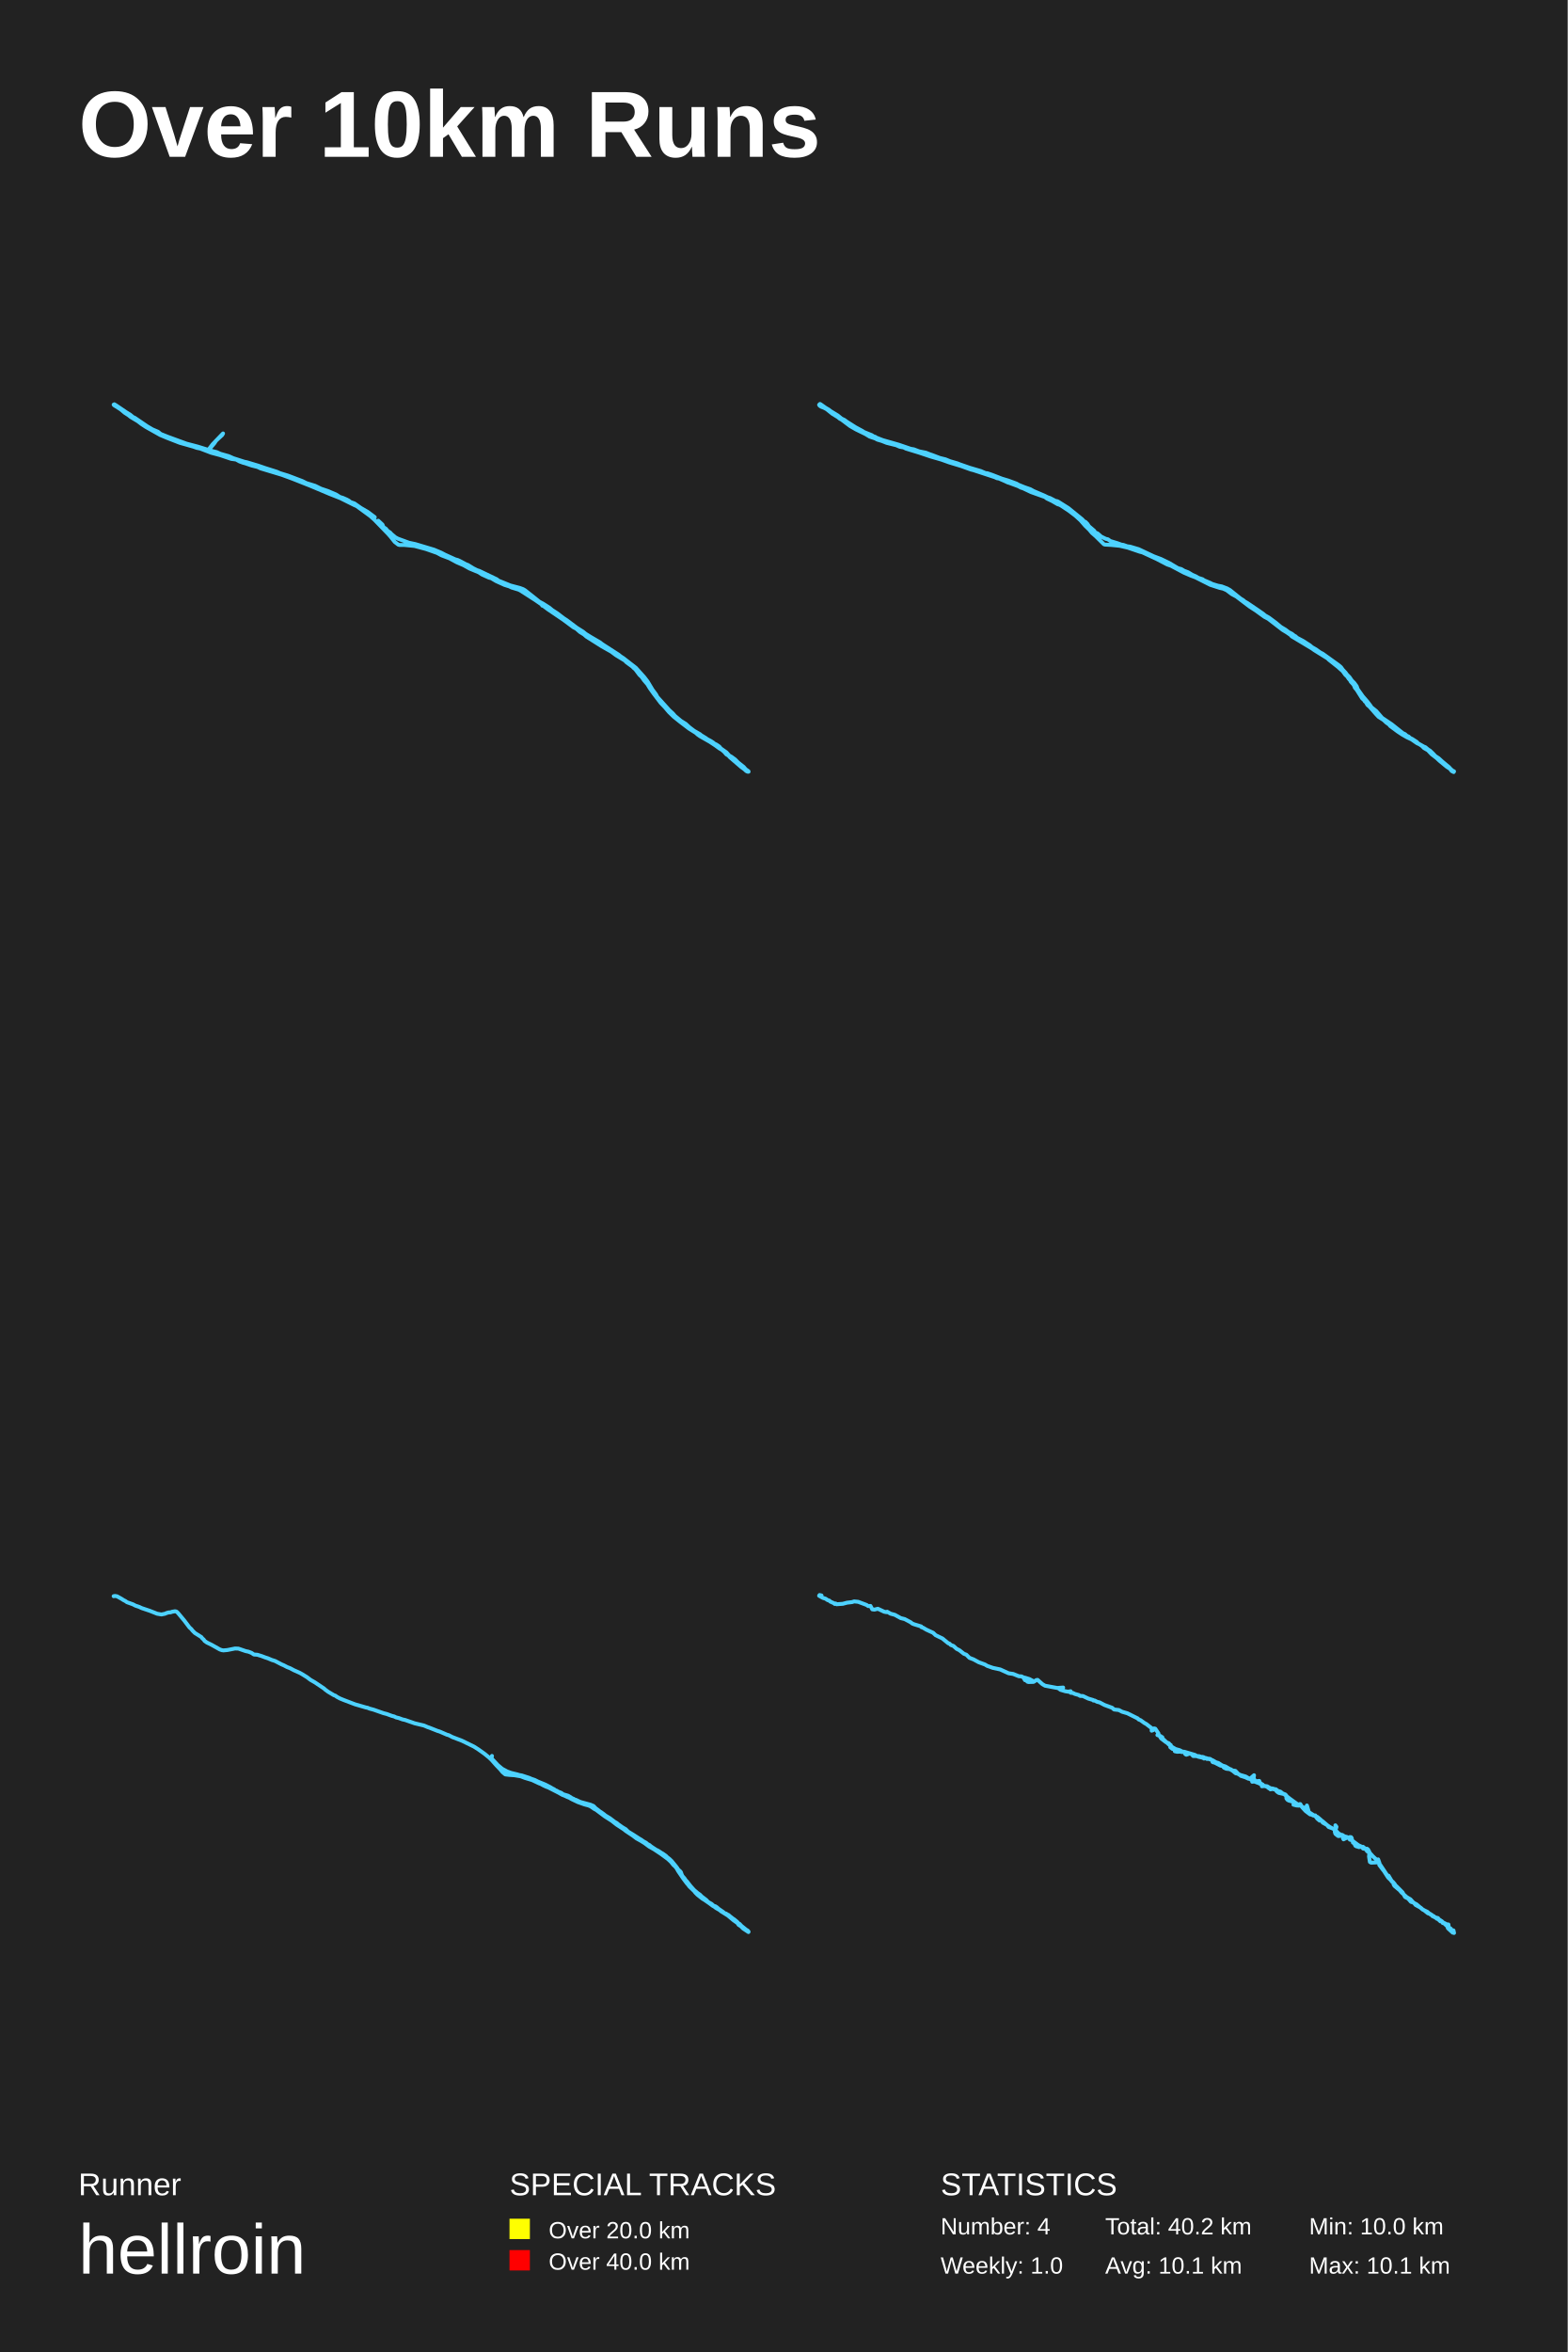
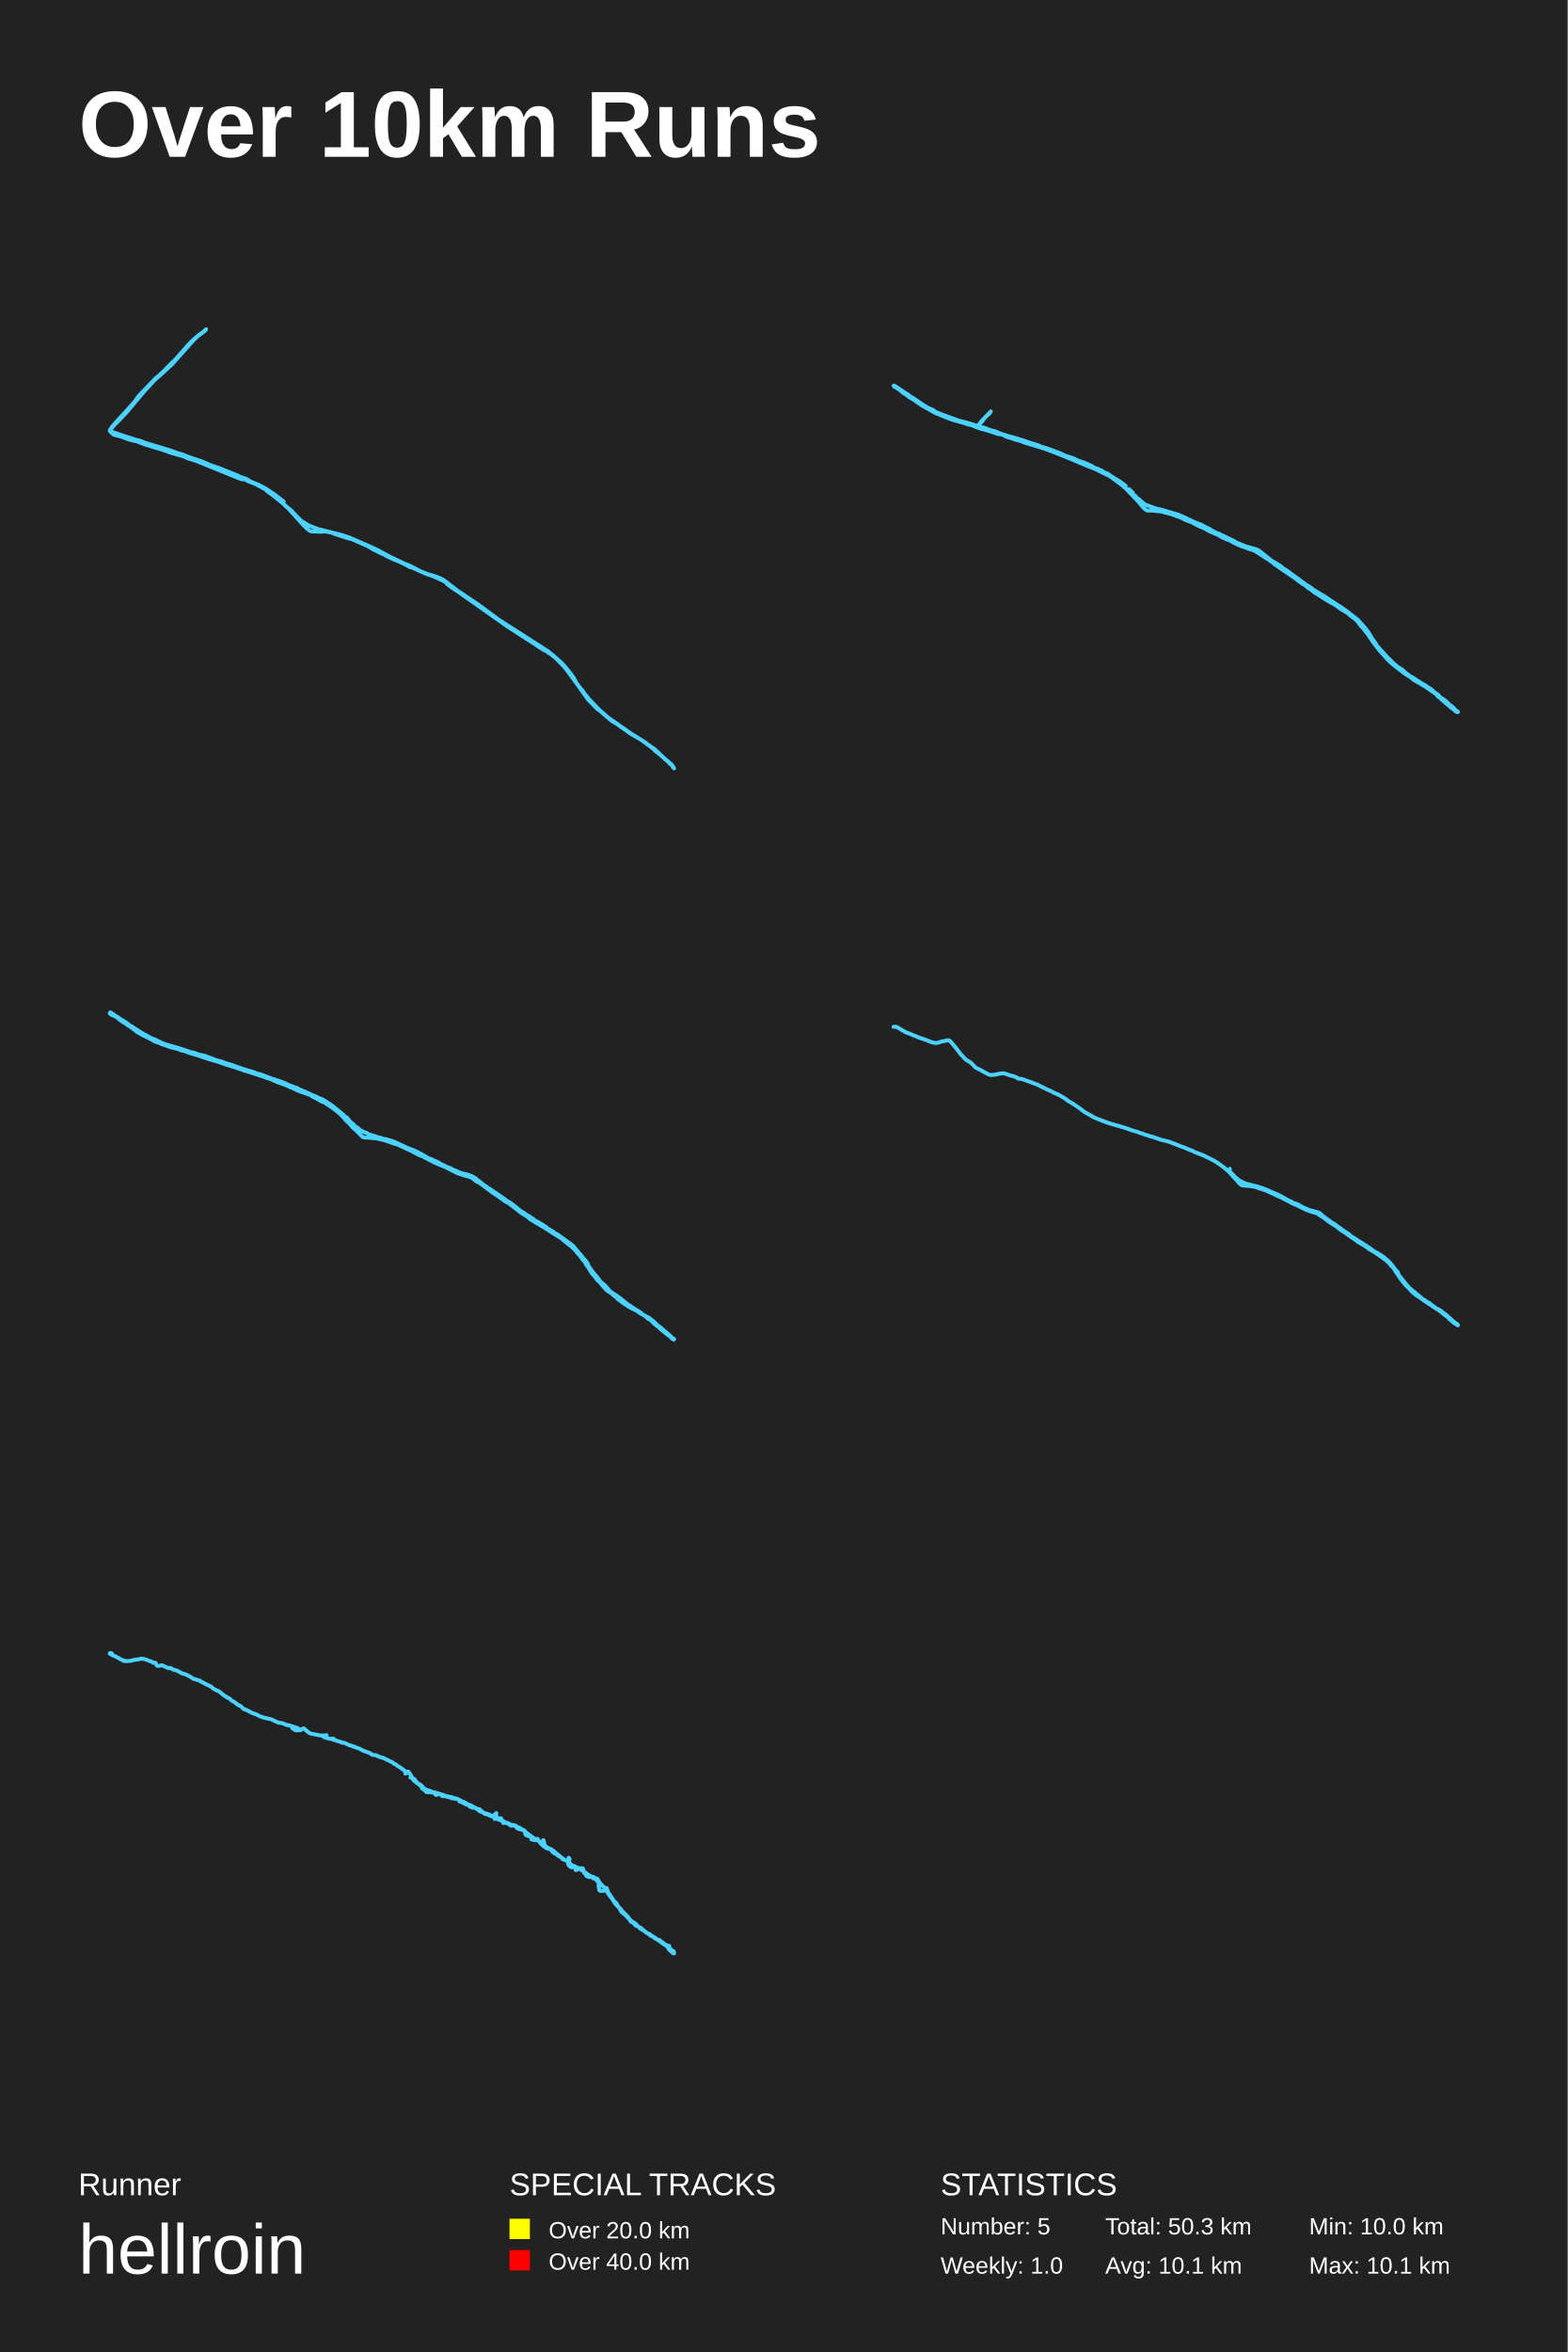
<svg xmlns="http://www.w3.org/2000/svg" baseProfile="full" height="300mm" version="1.1" viewBox="0,0,200,300" width="200mm">
  <defs />
  <rect fill="#222222" height="300" width="200" x="0" y="0" />
  <text fill="#FFFFFF" style="font-size:12px; font-family:Arial; font-weight:bold;" x="10" y="20">Over 10km Runs</text>
  <text fill="#FFFFFF" style="font-size:4px; font-family:Arial" x="10" y="280">Runner</text>
  <text fill="#FFFFFF" style="font-size:9px; font-family:Arial" x="10" y="290">hellroin</text>
  <text fill="#FFFFFF" style="font-size:4px; font-family:Arial" x="65" y="280">SPECIAL TRACKS</text>
  <rect fill="yellow" height="2.6" width="2.6" x="65" y="283" />
  <text fill="#FFFFFF" style="font-size:3px; font-family:Arial" x="70" y="285.5">Over 20.0 km</text>
  <rect fill="red" height="2.6" width="2.6" x="65" y="287" />
  <text fill="#FFFFFF" style="font-size:3px; font-family:Arial" x="70" y="289.5">Over 40.0 km</text>
  <text fill="#FFFFFF" style="font-size:4px; font-family:Arial" x="120" y="280">STATISTICS</text>
-   <text fill="#FFFFFF" style="font-size:3px; font-family:Arial" x="120" y="285">Number: 4</text>
+   <text fill="#FFFFFF" style="font-size:3px; font-family:Arial" x="120" y="285">Number: 5</text>
  <text fill="#FFFFFF" style="font-size:3px; font-family:Arial" x="120" y="290">Weekly: 1.0</text>
-   <text fill="#FFFFFF" style="font-size:3px; font-family:Arial" x="141" y="285">Total: 40.2 km</text>
+   <text fill="#FFFFFF" style="font-size:3px; font-family:Arial" x="141" y="285">Total: 50.3 km</text>
  <text fill="#FFFFFF" style="font-size:3px; font-family:Arial" x="141" y="290">Avg: 10.1 km</text>
  <text fill="#FFFFFF" style="font-size:3px; font-family:Arial" x="167" y="285">Min: 10.0 km</text>
  <text fill="#FFFFFF" style="font-size:3px; font-family:Arial" x="167" y="290">Max: 10.1 km</text>
-   <polyline fill="none" points="48.259,66.463 48.259,66.419 48.795,66.916 48.923,67.241 49.223,67.435 49.459,67.716 49.781,67.932 49.931,68.105 50.445,68.537 50.767,68.71 52.181,69.229 52.996,69.402 55.375,70.115 56.297,70.504 56.747,70.742 58.076,71.347 58.397,71.434 58.676,71.563 59.448,71.974 59.683,72.06 60.391,72.493 60.862,72.73 61.141,72.817 63.392,73.897 63.563,74.049 65.106,74.676 66.328,75 66.735,75.151 66.992,75.302 68.814,76.75 69.264,76.988 70.079,77.507 70.443,77.809 71.108,78.242 71.901,78.847 72.33,79.128 73.594,80.079 74.387,80.576 74.73,80.857 75.395,81.268 76.509,81.916 76.852,82.175 78.931,83.515 79.167,83.71 79.531,83.948 81.118,85.18 82.189,86.368 82.618,86.93 83.24,87.968 83.69,88.573 83.861,88.897 85.383,90.583 85.833,90.994 86.112,91.318 86.862,91.945 87.484,92.334 87.955,92.766 88.555,93.22 89.306,93.652 89.456,93.782 90.056,94.149 90.227,94.279 90.677,94.517 90.977,94.711 91.127,94.841 91.427,94.992 91.77,95.23 91.963,95.468 92.671,95.965 93.035,96.375 93.314,96.527 93.785,96.873 94.171,97.262 94.878,97.824 95.136,98.126 95.479,98.364 95.5,98.429 95.371,98.429 95.2,98.342 94.943,98.105 94.578,97.845 93.121,96.592 92.928,96.375 92.671,96.224 92.392,95.9 92.092,95.641 91.792,95.468 91.256,95.079 90.57,94.625 89.284,93.89 88.984,93.674 88.77,93.479 87.912,92.939 86.776,92.074 85.94,91.404 85.34,90.821 84.847,90.237 84.29,89.654 83.39,88.465 82.897,87.773 82.597,87.276 82.168,86.779 81.846,86.325 81.589,86.087 81.053,85.374 80.796,85.158 80.71,85.05 79.939,84.488 79.703,84.25 78.567,83.559 77.988,83.126 76.766,82.435 74.816,81.203 74.494,80.922 74.001,80.619 73.508,80.187 73.166,80.014 71.858,79.041 69.908,77.723 69.329,77.291 69.179,77.247 69.093,77.096 68.279,76.534 66.392,75.324 66.178,75.216 65.256,74.935 64.999,74.805 64.377,74.611 63.284,74.114 62.663,73.746 62.384,73.681 61.484,73.271 61.098,73.011 59.898,72.514 59.169,72.104 58.269,71.715 57.347,71.217 56.318,70.828 55.761,70.526 54.346,70.029 52.889,69.64 51.581,69.51 50.96,69.51 50.81,69.467 50.359,69.121 49.845,68.473 49.524,68.105 47.766,66.29 47.23,65.814 45.515,64.561 45.172,64.409 43.436,63.545 42.064,63.004 39.599,61.967 37.306,61.059 35.956,60.562 33.234,59.741 32.869,59.568 32.098,59.373 31.283,59.093 31.026,59.028 30.554,58.855 30.126,58.617 29.504,58.531 28.089,58.055 26.953,57.753 25.539,57.212 25.11,57.126 24.681,56.974 22.924,56.477 21.316,55.851 20.437,55.483 18.594,54.446 18.037,54.078 17.587,53.733 16.686,53.192 16.386,52.955 15.915,52.652 15.4,52.22 14.543,51.679 14.5,51.615 14.586,51.571 14.8,51.701 16.108,52.587 16.601,52.89 16.965,53.192 17.201,53.3 18.787,54.381 19.451,54.77 20.159,55.073 20.502,55.354 21.423,55.721 23.781,56.585 25.26,56.974 26.439,57.342 26.546,57.342 26.696,57.234 27.125,56.672 28.454,55.289 28.347,55.483 27.553,56.218 27.361,56.521 26.76,57.234 26.718,57.342 26.739,57.385 27.082,57.536 27.639,57.666 28.111,57.882 29.182,58.185 29.761,58.444 31.176,58.898 31.497,58.963 32.933,59.395 33.812,59.698 35.313,60.173 35.698,60.346 36.749,60.67 38.571,61.362 39.085,61.621 40.2,61.967 40.95,62.334 41.786,62.615 42.858,63.069 43.372,63.393 43.736,63.502 44.229,63.718 44.508,63.869 44.722,64.042 45.215,64.215 46.051,64.798 46.909,65.295 47.809,65.965 47.766,65.987" stroke="#4DD2FF" stroke-linecap="round" stroke-linejoin="round" stroke-width="0.5" />
-   <polyline fill="none" points="138.468,66.561 138.726,66.821 138.92,67.125 139.607,67.71 139.693,67.905 140.015,68.035 140.488,68.446 141.068,68.728 141.347,68.793 141.648,69.009 142.572,69.291 143.045,69.464 143.324,69.508 143.818,69.681 144.162,69.724 145.258,70.049 147.192,70.959 148.115,71.306 149.147,71.804 150.285,72.476 150.694,72.584 151.059,72.801 151.575,72.996 152.112,73.321 152.563,73.516 152.885,73.711 153.422,73.884 153.594,74.014 154.368,74.339 154.668,74.491 155.377,74.707 155.85,74.794 156.538,75.054 156.924,75.271 157.784,75.964 158.278,76.354 158.6,76.549 158.794,76.722 159.137,76.917 160.448,77.805 161.136,78.282 161.393,78.499 161.888,78.78 162.79,79.452 163.413,79.972 163.993,80.318 164.423,80.643 164.81,80.838 165.11,81.077 165.282,81.163 165.454,81.337 166.228,81.748 167.108,82.312 167.388,82.55 167.882,82.832 168.398,83.2 168.763,83.395 170.782,84.846 171.083,85.106 171.298,85.41 171.663,85.8 171.835,86.038 172.158,86.363 172.458,86.796 172.781,87.121 173.081,87.533 173.21,87.901 173.855,88.811 174.456,89.504 174.865,90.046 174.951,90.198 175.574,90.696 176.326,91.563 177.55,92.386 178.968,93.512 179.248,93.642 179.484,93.859 179.699,93.946 179.914,94.141 180.15,94.249 180.752,94.639 180.902,94.812 181.633,95.224 181.847,95.311 182.213,95.614 182.428,95.744 182.814,96.112 183.115,96.437 183.545,96.719 184.018,97.152 184.855,97.846 185.049,98.062 185.285,98.279 185.5,98.387 185.457,98.474 185.199,98.344 184.984,98.062 184.576,97.802 183.631,97.022 183.287,96.697 182.642,96.199 182.17,95.701 181.676,95.419 181.418,95.159 181.095,94.942 180.773,94.791 180.086,94.314 179.484,94.032 178.882,93.686 178.324,93.317 177.357,92.603 177.228,92.429 176.863,92.169 176.519,91.844 175.875,91.433 175.531,91.064 174.736,90.154 174.456,89.916 174.22,89.526 174.113,89.461 174.091,89.374 173.769,89.071 173.103,88.01 172.845,87.706 172.781,87.511 172.652,87.295 172.329,86.948 172.244,86.775 172.05,86.558 171.878,86.298 171.642,86.081 171.298,85.605 170.976,85.323 170.74,85.106 169.536,84.153 169.364,83.98 167.689,82.94 167.388,82.723 164.788,81.163 164.638,80.99 164.165,80.665 163.628,80.34 161.802,78.932 161.307,78.672 160.233,77.892 159.395,77.35 157.741,76.094 157.139,75.769 156.473,75.271 156.022,75.076 155.614,74.989 154.411,74.599 152.52,73.646 151.94,73.429 151.037,73.039 149.405,72.172 148.91,71.999 147.535,71.284 145.752,70.461 145.408,70.374 143.883,69.854 142.851,69.616 141.756,69.508 140.982,69.464 140.832,69.421 139.801,68.403 139.306,67.97 138.963,67.558 138.447,67.06 137.845,66.366 137.201,65.781 136.341,65.131 135.46,64.547 135.203,64.395 134.923,64.308 134.214,63.897 133.57,63.593 133.312,63.398 131.55,62.77 130.497,62.272 130.261,62.207 129.896,62.012 128.779,61.6 128.564,61.535 128.198,61.362 127.446,61.037 127.189,60.994 126.909,60.864 124.202,59.975 123.858,59.889 122.655,59.455 121.087,58.979 120.12,58.632 118.702,58.22 117.284,57.744 115.586,57.224 115.286,57.072 114.792,56.986 114.34,56.791 113.116,56.487 112.514,56.249 111.934,56.076 111.655,55.924 110.946,55.686 110.408,55.361 109.205,54.776 108.453,54.343 107.358,53.519 107.143,53.411 106.906,53.216 106.197,52.783 105.467,52.198 105.145,52.024 104.758,51.873 104.564,51.743 104.5,51.635 104.607,51.526 104.693,51.57 105.338,52.024 105.746,52.263 105.961,52.436 106.885,52.999 107.358,53.389 107.723,53.563 108.045,53.801 109.141,54.494 110.022,54.971 110.215,55.101 111.225,55.512 111.418,55.642 111.676,55.729 111.784,55.816 112.621,56.141 114.663,56.726 116.188,57.246 116.575,57.311 117.262,57.571 118.122,57.744 118.616,57.939 118.874,58.025 119.905,58.415 120.614,58.589 121.194,58.827 122.161,59.109 122.419,59.217 123.729,59.672 125.126,60.084 125.728,60.344 125.964,60.365 126.544,60.56 127.833,61.059 128.628,61.297 129.681,61.687 129.939,61.838 130.691,62.142 131.443,62.402 131.872,62.64 133.247,63.225 133.634,63.42 133.956,63.528 134.666,63.897 134.837,63.918 134.988,63.983 136.298,64.806 138.06,66.236 139.457,67.753 139.929,68.143 139.994,68.446 139.951,68.468 139.822,68.403 139.435,68.056 138.447,66.93 138.382,66.886" stroke="#4DD2FF" stroke-linecap="round" stroke-linejoin="round" stroke-width="0.5" />
-   <polyline fill="none" points="62.763,223.97 62.719,224.181 62.748,224.331 63.508,225.142 64.06,225.608 64.7,225.954 65.192,226.134 66.056,226.344 66.161,226.389 66.578,226.465 67.546,226.78 67.77,226.885 68.217,227.036 68.634,227.246 69.558,227.622 70.169,227.937 70.497,228.132 70.69,228.223 70.854,228.358 71.018,228.403 71.167,228.508 71.614,228.688 71.838,228.854 72.478,229.049 72.836,229.259 72.94,229.349 73.179,229.44 73.298,229.53 73.477,229.575 74.043,229.845 75.325,230.191 75.712,230.356 76.01,230.657 76.278,230.852 76.517,231.047 76.71,231.167 77.083,231.438 77.217,231.558 77.813,231.919 78.424,232.384 78.692,232.535 78.841,232.67 79.392,233.061 79.869,233.346 79.899,233.421 79.988,233.481 80.167,233.647 80.763,234.007 81.508,234.488 81.836,234.683 82.06,234.849 82.417,235.044 82.626,235.224 82.864,235.344 82.998,235.465 83.252,235.645 83.714,235.945 83.967,236.066 84.399,236.351 84.563,236.441 84.965,236.727 85.07,236.847 85.412,237.117 85.68,237.373 86.247,238.064 86.425,238.304 86.485,238.425 86.813,238.725 86.887,238.845 86.932,239.011 87.066,239.296 87.32,239.582 87.513,239.867 87.618,239.957 88.109,240.588 88.541,241.069 88.959,241.43 89.316,241.685 89.495,241.88 90.106,242.346 90.344,242.602 90.776,242.842 91.045,243.082 91.283,243.158 91.432,243.263 91.536,243.338 91.611,243.428 92.267,243.879 92.401,244.014 92.609,244.074 92.818,244.209 92.952,244.269 93.101,244.405 93.548,244.75 93.652,244.81 94.055,245.141 94.204,245.321 94.353,245.396 94.591,245.652 95.247,246.178 95.381,246.238 95.5,246.388 95.485,246.433 94.8,245.982 94.502,245.682 94.233,245.517 94.129,245.351 94.025,245.246 93.578,244.931 92.863,244.33 91.969,243.774 91.82,243.638 91.343,243.368 91.134,243.203 90.94,243.097 90.478,242.752 89.868,242.331 89.614,242.181 88.988,241.685 88.705,241.4 88.571,241.219 87.945,240.618 87.781,240.393 87.632,240.228 87.171,239.612 86.515,238.65 86.321,238.304 86.098,238.034 85.934,237.899 85.591,237.478 85.204,237.117 84.325,236.471 83.445,235.885 82.834,235.54 82.224,235.089 81.791,234.819 81.195,234.488 80.719,234.127 79.839,233.541 79.601,233.346 78.662,232.73 78.051,232.249 77.157,231.678 76.055,230.852 75.846,230.747 75.339,230.401 75.086,230.296 74.579,230.161 73.73,229.86 72.94,229.485 72.598,229.289 72.389,229.214 72.046,229.049 71.733,228.929 71.286,228.673 69.93,227.982 69.707,227.907 69.32,227.727 68.992,227.546 68.783,227.471 67.889,227.051 66.98,226.78 66.429,226.57 65.624,226.435 64.954,226.389 64.462,226.329 64.104,226.029 63.821,225.683 63.329,225.172 62.704,224.466 62.406,224.181 61.795,223.685 61.035,223.144 60.469,222.783 58.934,222.032 57.712,221.566 57.25,221.326 57.026,221.266 56.088,220.86 55.834,220.785 54.732,220.349 54.583,220.304 54.091,220.094 52.899,219.809 51.692,219.388 51.349,219.313 50.902,219.147 50.53,219.057 50.291,218.937 49.993,218.862 49.338,218.622 48.921,218.516 47.684,218.081 47.132,217.93 46.879,217.825 46.7,217.795 45.3,217.39 43.839,216.834 43.363,216.638 42.975,216.428 42.796,216.293 42.588,216.218 41.858,215.782 41.47,215.496 41.366,215.391 40.77,214.986 40.159,214.58 39.608,214.264 39.175,213.934 38.52,213.528 38.222,213.363 37.477,213.032 37,212.777 36.642,212.642 36.18,212.401 35.927,212.296 35.093,211.86 34.661,211.725 34.169,211.515 33.841,211.41 33.364,211.229 32.828,211.064 32.396,211.034 32.083,210.824 31.695,210.674 31.338,210.598 30.414,210.283 29.982,210.268 29.013,210.463 28.522,210.508 28.298,210.478 28.045,210.388 27.002,209.802 26.391,209.502 26.093,209.291 25.988,209.126 25.81,208.976 25.69,208.81 24.856,208.285 24.543,207.969 24.409,207.789 24.171,207.578 23.515,206.707 22.725,205.76 22.576,205.61 22.487,205.55 22.323,205.52 21.965,205.58 21.757,205.655 21.503,205.67 21.25,205.745 21.041,205.836 20.594,205.926 20.058,205.836 19.104,205.46 18.076,205.114 17.763,204.964 17.272,204.799 16.959,204.634 16.199,204.363 15.99,204.213 15.752,204.093 15.498,203.927 14.932,203.612 14.679,203.567 14.5,203.597" stroke="#4DD2FF" stroke-linecap="round" stroke-linejoin="round" stroke-width="0.5" />
-   <polyline fill="none" points="148.283,221.581 148.301,221.743 149.339,222.717 149.983,223.096 150.502,223.241 150.842,223.421 151.092,223.439 152.434,223.836 152.864,224.071 153.49,224.215 153.597,224.305 153.848,224.233 154.689,224.522 155.154,224.792 155.422,224.864 155.923,225.189 156.335,225.315 157.212,225.839 157.176,225.821 157.605,225.875 158.053,226.344 158.912,226.596 159.967,227.21 160.629,227.462 161.238,227.787 161.649,227.841 162.079,228.094 162.365,228.13 162.472,228.22 162.758,228.22 163.045,228.437 163.349,228.527 163.599,228.725 163.42,228.707 163.76,228.798 164.53,229.411 165.478,230.097 166.444,230.62 166.605,230.89 166.444,230.728 166.605,230.62 166.731,230.295 166.981,231.143 167.858,231.702 168.055,231.973 168.359,232.226 168.484,232.171 168.681,232.262 169.361,232.839 169.683,233.055 170.309,233.38 170.792,233.885 171.58,234.246 171.812,234.3 172.081,234.445 172.206,234.535 172.259,234.607 172.206,234.643 172.438,234.715 173.279,235.347 173.78,235.581 173.888,235.78 174.138,235.834 174.317,235.942 174.389,236.105 174.818,236.411 175.158,236.79 175.695,237.277 177.055,239.316 177.591,240.02 177.681,240.02 177.914,240.29 178.253,240.832 178.54,241.066 178.808,241.391 179.47,241.986 179.935,242.257 180.347,242.708 180.705,242.889 181.51,243.574 181.653,243.628 182.172,244.043 182.494,244.133 182.619,244.278 182.941,244.422 182.923,244.476 182.995,244.53 183.46,244.657 183.568,244.891 183.764,245.072 183.729,244.999 183.925,245.036 184.069,245.288 184.265,245.288 184.57,245.451 184.784,245.469 184.802,245.613 184.695,245.884 184.731,245.956 185.339,246.515 185.428,246.226 185.5,246.551 185.071,245.992 184.659,245.721 183.961,245.072 183.532,244.783 183.353,244.765 183.031,244.512 182.745,244.404 182.655,244.242 182.476,244.188 182.083,243.845 181.546,243.592 181.259,243.34 180.597,242.979 180.365,242.69 180.007,242.582 179.649,242.167 179.255,241.968 178.933,241.373 178.128,240.561 178.522,241.066 177.896,240.543 177.788,240.345 177.752,240.146 177.52,239.875 177.144,239.244 177.466,239.839 177.09,239.479 176.536,238.612 176.572,238.576 176.536,238.612 176.482,238.558 175.963,237.873 175.981,237.62 175.82,237.169 175.731,237.548 174.908,237.584 174.764,237.494 174.657,236.808 174.711,236.231 174.532,235.906 174.389,235.798 174.192,235.816 173.888,235.563 173.333,235.599 173.19,235.509 173.1,235.527 172.921,235.437 172.76,235.112 172.599,235.022 172.599,234.842 172.474,234.697 172.456,234.463 172.367,234.336 172.206,234.318 171.973,234.427 171.812,234.409 171.401,234.607 171.329,234.463 171.383,234.138 171.24,234.048 170.935,234.174 170.739,234.192 170.649,234.138 170.363,233.903 170.291,233.651 170.309,233.2 170.506,233.019 170.363,232.821 170.488,233.055 170.452,233.2 170.059,233.236 169.504,233.037 169.307,232.785 168.752,232.478 168.502,232.117 168.073,231.756 167.84,231.666 167.804,231.558 167.554,231.576 167.25,231.432 167.142,231.432 166.57,230.999 166.122,230.512 165.89,230.115 165.8,230.115 165.424,230.295 165.013,230.187 165.639,230.313 165.174,229.88 164.422,229.664 164.261,229.573 164.118,229.393 164.1,229.014 163.957,228.87 163.152,228.689 162.919,228.527 162.705,228.274 162.454,228.148 162.079,228.238 162.043,228.148 161.9,228.112 161.631,227.895 161.327,227.805 160.987,227.841 161.112,227.643 160.772,227.444 160.647,227.156 159.752,227.264 160.182,227.192 159.931,226.849 159.985,226.434 159.484,226.867 159.287,226.885 158.858,226.687 158.285,226.506 158.232,226.398 157.91,226.236 157.641,226.181 157.033,225.676 156.442,225.604 156.138,225.46 155.959,225.207 156.049,225.297 156.156,225.279 155.709,225.207 154.975,224.828 154.743,224.774 154.689,224.738 154.76,224.738 154.743,224.63 154.403,224.359 154.224,224.323 153.991,224.359 153.544,224.125 153.383,224.089 153.329,224.125 152.971,223.998 152.22,223.98 151.987,223.728 151.737,223.656 151.54,223.656 151.611,223.728 151.343,223.818 151.2,223.728 151.092,223.475 151.021,223.439 150.752,223.475 150.699,223.421 150.18,223.439 149.912,223.385 149.876,223.367 149.947,223.277 149.822,223.096 149.876,223.06 149.589,223.078 149.303,222.862 149.393,222.699 149.357,222.573 149.25,222.537 149.124,222.357 148.749,222.212 148.14,221.743 147.997,221.527 148.086,221.454 147.657,221.31 147.8,221.256 147.8,221.112 147.389,220.498 147.228,220.462 147.12,220.679 146.923,220.751 146.941,220.444 146.244,219.903 146.011,219.777 145.51,219.416 145.242,219.307 145.17,219.199 143.828,218.532 143.148,218.333 142.737,218.117 142.128,218.045 141.878,217.828 140.894,217.467 140.285,217.142 139.981,217.07 139.623,216.89 139.498,216.908 139.444,216.836 138.836,216.655 138.156,216.331 137.78,216.313 137.637,216.204 137.118,216.06 136.868,215.934 136.599,215.916 136.582,215.717 136.295,215.771 136.349,215.789 135.902,215.717 135.293,215.537 135.043,215.356 135.383,215.429 135.454,215.32 135.633,215.248 134.882,215.302 133.325,215.014 132.985,214.815 132.377,214.274 132.216,214.292 131.858,214.526 131.214,214.544 131.053,214.49 131.768,214.4 131.321,214.166 130.731,213.985 130.927,214.057 130.766,214.31 130.552,213.949 130.319,213.823 129.979,213.805 129.263,213.516 128.673,213.426 127.599,212.939 126.669,212.74 125.953,212.488 125.649,212.307 124.862,212.019 124.2,211.658 123.681,211.459 123.287,211.062 122.965,210.936 122.393,210.485 122.035,210.305 121.641,209.944 121.301,209.818 121.122,209.637 120.979,209.601 120.228,208.988 119.369,208.573 119.047,208.266 118.188,207.869 117.758,207.616 117.544,207.544 117.526,207.454 116.631,207.183 116.399,207.093 116.166,206.913 115.415,206.516 114.914,206.39 114.162,205.975 113.625,205.83 113.178,205.578 113.088,205.632 112.802,205.578 111.997,205.199 111.55,205.307 111.281,205.271 111.049,204.838 110.762,204.856 110.548,204.712 109.492,204.315 108.973,204.261 108.687,204.351 108.061,204.423 107.524,204.567 106.737,204.622 106.611,204.531 106.486,204.585 106.432,204.513 105.914,204.279 105.824,204.171 105.591,204.098 105.323,203.918 104.983,203.81 104.5,203.539 104.554,203.449 104.804,203.503" stroke="#4DD2FF" stroke-linecap="round" stroke-linejoin="round" stroke-width="0.5" />
+   <polyline fill="none" points="36.398,64.536 37.055,65.016 37.985,65.999 38.461,66.456 39.345,67.005 40.569,67.485 43.358,68.171 44.559,68.559 47.189,69.702 48.254,70.205 49.773,71.028 51.655,71.92 52.267,72.148 53.673,72.88 54.534,73.223 55.418,73.474 56.098,73.726 56.597,73.977 58.524,75.463 58.796,75.623 59.567,76.149 61.108,77.177 63.602,79.029 69.814,83.007 70.38,83.441 71.559,84.47 72.194,85.155 73.123,86.344 73.531,87.098 74.076,87.83 74.325,88.081 74.484,88.356 75.118,89.156 76.388,90.482 77.589,91.533 80.469,93.545 82.305,94.688 82.577,94.916 83.506,95.557 83.96,95.968 84.844,96.837 85.637,97.477 85.819,97.705 86.0,98.003 85.864,97.865 85.773,97.66 85.456,97.408 85.252,97.157 83.914,96.014 83.62,95.808 83.416,95.579 83.053,95.282 81.806,94.368 80.401,93.545 78.474,92.196 78.111,92.013 76.456,90.596 76.139,90.367 75.028,89.224 72.965,86.344 72.058,85.133 70.902,83.944 70.335,83.487 69.972,83.258 69.746,83.075 69.383,82.915 64.69,79.875 58.501,75.509 57.662,74.96 57.028,74.48 56.892,74.297 56.574,74.091 55.146,73.451 54.421,73.223 52.584,72.4 52.29,72.331 51.678,71.988 50.476,71.44 50.204,71.348 49.456,70.983 49.207,70.868 49.025,70.731 48.798,70.663 47.416,69.977 47.234,69.84 46.758,69.588 44.877,68.765 44.242,68.605 42.632,68.079 42.338,67.942 41.997,67.874 41.408,67.782 40.955,67.828 39.798,67.782 39.572,67.737 39.209,67.462 38.71,66.982 36.647,64.696 36.081,64.193 34.788,63.165 34.108,62.662 33.882,62.433 32.567,61.725 31.66,61.382 31.229,61.13 30.889,61.153 30.118,60.856 25.675,59.05 25.04,58.799 24.02,58.479 23.453,58.227 21.64,57.701 20.846,57.404 18.421,56.673 17.491,56.307 16.426,56.056 15.587,55.736 14.499,55.438 14.068,55.05 14.0,54.935 14.045,54.821 14.317,54.41 14.975,53.655 16.018,52.535 17.219,51.187 17.605,50.615 18.217,49.952 19.826,48.284 20.28,47.895 20.914,47.324 21.3,46.912 22.343,45.883 24.043,43.963 24.542,43.438 25.358,42.729 25.924,42.34 26.287,41.997 26.242,42.089 25.97,42.34 25.154,42.935 24.519,43.575 21.935,46.478 20.642,47.666 19.713,48.489 18.398,49.907 16.222,52.512 15.27,53.518 14.453,54.341 14.113,54.798 14.091,54.958 14.181,55.05 15.451,55.484 17.423,56.124 17.854,56.216 18.466,56.467 21.866,57.496 22.637,57.793 23.159,57.93 24.156,58.319 25.72,58.844 27.013,59.393 27.806,59.644 30.413,60.696 30.662,60.833 31.388,61.062 31.977,61.427 32.929,61.816 33.904,62.319 35.128,63.142 36.194,63.988" stroke="#4DD2FF" stroke-linecap="round" stroke-linejoin="round" stroke-width="0.5" />
+   <polyline fill="none" points="144.008,62.411 144.008,62.373 144.484,62.815 144.599,63.103 144.865,63.276 145.075,63.525 145.361,63.718 145.494,63.871 145.951,64.255 146.237,64.409 147.495,64.87 148.219,65.024 150.333,65.658 151.153,66.004 151.553,66.215 152.734,66.753 153.02,66.83 153.268,66.945 153.953,67.31 154.163,67.387 154.792,67.771 155.211,67.983 155.459,68.059 157.459,69.02 157.612,69.154 158.983,69.712 160.069,70 160.431,70.134 160.66,70.269 162.279,71.556 162.68,71.767 163.404,72.228 163.727,72.497 164.318,72.882 165.023,73.419 165.404,73.669 166.528,74.515 167.233,74.956 167.538,75.206 168.129,75.571 169.119,76.148 169.424,76.378 171.272,77.569 171.482,77.742 171.806,77.953 173.216,79.049 174.168,80.105 174.549,80.605 175.102,81.527 175.502,82.065 175.654,82.353 177.007,83.852 177.407,84.217 177.655,84.505 178.322,85.062 178.874,85.408 179.293,85.792 179.827,86.195 180.494,86.58 180.627,86.695 181.161,87.022 181.313,87.137 181.713,87.348 181.98,87.521 182.113,87.636 182.38,87.771 182.685,87.982 182.856,88.193 183.485,88.635 183.809,89 184.057,89.135 184.476,89.442 184.819,89.788 185.447,90.288 185.676,90.557 185.981,90.768 186.0,90.826 185.886,90.826 185.733,90.749 185.505,90.537 185.181,90.307 183.885,89.192 183.714,89 183.485,88.866 183.237,88.578 182.971,88.347 182.704,88.193 182.228,87.848 181.618,87.444 180.475,86.791 180.208,86.599 180.017,86.426 179.255,85.946 178.246,85.177 177.503,84.582 176.969,84.063 176.531,83.544 176.035,83.025 175.235,81.969 174.797,81.354 174.53,80.912 174.149,80.47 173.863,80.067 173.635,79.855 173.159,79.221 172.93,79.029 172.854,78.933 172.168,78.434 171.958,78.222 170.948,77.608 170.434,77.223 169.348,76.609 167.614,75.514 167.328,75.264 166.89,74.995 166.452,74.611 166.147,74.457 164.985,73.592 163.251,72.42 162.737,72.036 162.603,71.998 162.527,71.863 161.803,71.364 160.126,70.288 159.936,70.192 159.117,69.942 158.888,69.827 158.336,69.654 157.364,69.212 156.811,68.885 156.564,68.828 155.763,68.463 155.42,68.232 154.354,67.79 153.706,67.425 152.906,67.08 152.086,66.638 151.172,66.292 150.676,66.023 149.419,65.581 148.123,65.235 146.961,65.12 146.409,65.12 146.275,65.082 145.875,64.774 145.418,64.198 145.132,63.871 143.57,62.257 143.093,61.835 141.569,60.721 141.264,60.586 139.721,59.818 138.502,59.337 136.311,58.415 134.272,57.608 133.072,57.166 130.652,56.436 130.328,56.283 129.642,56.11 128.918,55.86 128.69,55.802 128.27,55.649 127.889,55.437 127.337,55.361 126.079,54.938 125.07,54.669 123.812,54.189 123.431,54.112 123.05,53.977 121.488,53.535 120.059,52.978 119.278,52.652 117.639,51.73 117.144,51.403 116.744,51.096 115.943,50.615 115.677,50.404 115.257,50.135 114.8,49.751 114.038,49.271 114.0,49.213 114.076,49.174 114.267,49.29 115.429,50.077 115.867,50.346 116.191,50.615 116.401,50.711 117.811,51.672 118.401,52.018 119.03,52.287 119.335,52.536 120.154,52.863 122.25,53.632 123.564,53.977 124.612,54.304 124.708,54.304 124.841,54.208 125.222,53.708 126.403,52.479 126.308,52.652 125.603,53.305 125.432,53.574 124.898,54.208 124.86,54.304 124.879,54.342 125.184,54.477 125.679,54.592 126.098,54.784 127.051,55.053 127.565,55.284 128.823,55.687 129.109,55.745 130.385,56.129 131.166,56.398 132.5,56.821 132.843,56.974 133.777,57.262 135.396,57.877 135.853,58.108 136.844,58.415 137.511,58.742 138.254,58.991 139.207,59.395 139.664,59.683 139.988,59.779 140.426,59.971 140.674,60.106 140.864,60.259 141.302,60.413 142.046,60.932 142.808,61.374 143.608,61.969 143.57,61.988" stroke="#4DD2FF" stroke-linecap="round" stroke-linejoin="round" stroke-width="0.5" />
+   <polyline fill="none" points="44.194,142.499 44.423,142.73 44.595,143 45.206,143.52 45.283,143.693 45.569,143.808 45.989,144.174 46.505,144.425 46.753,144.482 47.021,144.675 47.842,144.925 48.262,145.079 48.51,145.118 48.95,145.272 49.255,145.311 50.229,145.599 51.948,146.408 52.769,146.716 53.686,147.159 54.698,147.756 55.061,147.853 55.386,148.045 55.844,148.218 56.321,148.507 56.723,148.681 57.009,148.854 57.486,149.008 57.639,149.124 58.327,149.412 58.594,149.547 59.224,149.74 59.645,149.817 60.256,150.048 60.599,150.24 61.363,150.857 61.803,151.203 62.089,151.377 62.261,151.531 62.567,151.704 63.732,152.494 64.343,152.917 64.572,153.11 65.011,153.36 65.813,153.957 66.367,154.419 66.883,154.727 67.265,155.016 67.608,155.19 67.876,155.402 68.029,155.479 68.181,155.633 68.869,155.999 69.652,156.499 69.9,156.711 70.34,156.961 70.798,157.289 71.123,157.462 72.918,158.752 73.185,158.983 73.376,159.253 73.701,159.6 73.854,159.812 74.14,160.1 74.407,160.486 74.694,160.774 74.961,161.14 75.076,161.468 75.649,162.277 76.184,162.893 76.546,163.374 76.623,163.509 77.177,163.952 77.845,164.722 78.934,165.454 80.194,166.456 80.442,166.571 80.653,166.764 80.844,166.841 81.034,167.014 81.245,167.11 81.779,167.457 81.913,167.611 82.562,167.977 82.753,168.054 83.078,168.324 83.269,168.439 83.613,168.766 83.88,169.055 84.262,169.306 84.682,169.691 85.427,170.307 85.599,170.5 85.809,170.692 86.0,170.789 85.962,170.866 85.733,170.75 85.542,170.5 85.179,170.269 84.338,169.575 84.033,169.286 83.46,168.844 83.04,168.401 82.601,168.15 82.371,167.919 82.085,167.727 81.798,167.592 81.187,167.168 80.653,166.918 80.118,166.61 79.621,166.282 78.762,165.647 78.647,165.493 78.323,165.262 78.017,164.973 77.444,164.607 77.138,164.279 76.432,163.471 76.184,163.259 75.973,162.912 75.878,162.854 75.859,162.777 75.572,162.508 74.98,161.564 74.751,161.294 74.694,161.121 74.579,160.929 74.293,160.62 74.216,160.466 74.045,160.274 73.892,160.043 73.682,159.85 73.376,159.426 73.09,159.176 72.88,158.983 71.81,158.136 71.657,157.982 70.168,157.058 69.9,156.865 67.589,155.479 67.456,155.324 67.036,155.036 66.558,154.747 64.935,153.495 64.495,153.264 63.541,152.571 62.796,152.089 61.325,150.972 60.79,150.683 60.198,150.24 59.797,150.067 59.434,149.99 58.365,149.643 56.684,148.796 56.169,148.604 55.367,148.257 53.915,147.487 53.476,147.333 52.254,146.697 50.668,145.965 50.363,145.888 49.007,145.426 48.09,145.214 47.116,145.118 46.429,145.079 46.295,145.041 45.378,144.136 44.939,143.751 44.633,143.385 44.175,142.942 43.64,142.326 43.067,141.806 42.303,141.228 41.52,140.708 41.291,140.573 41.043,140.496 40.413,140.13 39.84,139.861 39.611,139.687 38.045,139.129 37.109,138.686 36.899,138.628 36.574,138.455 35.581,138.089 35.39,138.031 35.065,137.877 34.397,137.588 34.168,137.55 33.919,137.434 31.513,136.645 31.207,136.568 30.138,136.183 28.744,135.759 27.884,135.451 26.624,135.085 25.363,134.661 23.855,134.199 23.587,134.064 23.148,133.987 22.747,133.814 21.658,133.544 21.124,133.332 20.608,133.178 20.36,133.044 19.729,132.832 19.252,132.543 18.182,132.023 17.514,131.638 16.54,130.906 16.349,130.81 16.139,130.636 15.509,130.251 14.859,129.731 14.573,129.577 14.229,129.443 14.057,129.327 14.0,129.231 14.095,129.134 14.172,129.173 14.745,129.577 15.108,129.789 15.299,129.943 16.12,130.444 16.54,130.791 16.865,130.945 17.151,131.156 18.125,131.773 18.908,132.196 19.08,132.312 19.978,132.678 20.15,132.793 20.379,132.87 20.474,132.947 21.219,133.236 23.033,133.756 24.389,134.218 24.733,134.276 25.344,134.507 26.108,134.661 26.547,134.835 26.777,134.912 27.693,135.258 28.324,135.412 28.839,135.624 29.699,135.874 29.928,135.971 31.093,136.375 32.334,136.741 32.869,136.972 33.079,136.991 33.595,137.165 34.741,137.608 35.447,137.819 36.383,138.166 36.612,138.301 37.281,138.57 37.949,138.802 38.331,139.013 39.553,139.533 39.897,139.707 40.184,139.803 40.814,140.13 40.967,140.15 41.1,140.207 42.265,140.939 43.831,142.21 45.073,143.558 45.493,143.905 45.55,144.174 45.512,144.194 45.397,144.136 45.054,143.828 44.175,142.826 44.118,142.788" stroke="#4DD2FF" stroke-linecap="round" stroke-linejoin="round" stroke-width="0.5" />
+   <polyline fill="none" points="156.901,149.085 156.861,149.272 156.887,149.405 157.563,150.127 158.053,150.541 158.623,150.848 159.06,151.008 159.828,151.195 159.921,151.235 160.291,151.302 161.152,151.582 161.351,151.676 161.748,151.809 162.119,151.996 162.94,152.33 163.483,152.611 163.775,152.784 163.947,152.864 164.093,152.985 164.238,153.025 164.371,153.118 164.768,153.278 164.967,153.425 165.536,153.599 165.854,153.786 165.947,153.866 166.159,153.946 166.265,154.026 166.424,154.066 166.927,154.307 168.066,154.614 168.411,154.761 168.675,155.028 168.914,155.202 169.126,155.375 169.298,155.482 169.629,155.723 169.748,155.829 170.278,156.15 170.821,156.564 171.06,156.698 171.192,156.818 171.682,157.165 172.106,157.419 172.132,157.486 172.212,157.539 172.371,157.686 172.901,158.006 173.563,158.434 173.854,158.607 174.053,158.754 174.371,158.928 174.556,159.088 174.768,159.195 174.887,159.302 175.113,159.462 175.523,159.729 175.748,159.836 176.132,160.09 176.278,160.17 176.636,160.424 176.728,160.531 177.033,160.771 177.272,160.998 177.775,161.612 177.934,161.826 177.987,161.933 178.278,162.2 178.344,162.307 178.384,162.454 178.503,162.708 178.728,162.961 178.901,163.215 178.993,163.295 179.43,163.856 179.815,164.284 180.185,164.604 180.503,164.831 180.662,165.005 181.205,165.419 181.417,165.646 181.801,165.86 182.04,166.073 182.252,166.14 182.384,166.234 182.477,166.3 182.543,166.38 183.126,166.781 183.245,166.901 183.43,166.955 183.616,167.075 183.735,167.128 183.868,167.249 184.265,167.556 184.358,167.609 184.715,167.903 184.848,168.063 184.98,168.13 185.192,168.357 185.775,168.825 185.894,168.878 186.0,169.012 185.987,169.052 185.377,168.651 185.113,168.384 184.874,168.237 184.781,168.09 184.689,167.997 184.291,167.716 183.656,167.182 182.861,166.688 182.728,166.567 182.305,166.327 182.119,166.18 181.947,166.087 181.536,165.779 180.993,165.405 180.768,165.272 180.212,164.831 179.96,164.577 179.841,164.417 179.285,163.883 179.139,163.683 179.007,163.536 178.596,162.988 178.013,162.133 177.841,161.826 177.642,161.586 177.497,161.466 177.192,161.092 176.848,160.771 176.066,160.197 175.285,159.676 174.742,159.369 174.199,158.968 173.815,158.728 173.285,158.434 172.861,158.113 172.079,157.592 171.868,157.419 171.033,156.871 170.49,156.444 169.695,155.936 168.715,155.202 168.53,155.108 168.079,154.801 167.854,154.708 167.404,154.587 166.649,154.32 165.947,153.986 165.642,153.813 165.457,153.746 165.152,153.599 164.874,153.492 164.477,153.265 163.272,152.651 163.073,152.584 162.728,152.424 162.437,152.263 162.252,152.197 161.457,151.823 160.649,151.582 160.159,151.395 159.444,151.275 158.848,151.235 158.411,151.182 158.093,150.915 157.841,150.607 157.404,150.153 156.848,149.526 156.583,149.272 156.04,148.831 155.364,148.35 154.861,148.03 153.497,147.362 152.411,146.948 152.0,146.734 151.801,146.681 150.967,146.32 150.742,146.253 149.762,145.866 149.629,145.826 149.192,145.639 148.132,145.385 147.06,145.011 146.755,144.945 146.358,144.798 146.026,144.718 145.815,144.611 145.55,144.544 144.967,144.33 144.596,144.237 143.497,143.85 143.007,143.716 142.781,143.622 142.623,143.596 141.377,143.235 140.079,142.741 139.656,142.567 139.311,142.38 139.152,142.26 138.967,142.193 138.318,141.806 137.974,141.552 137.881,141.459 137.351,141.098 136.808,140.738 136.318,140.457 135.934,140.163 135.351,139.803 135.086,139.656 134.424,139.362 134.0,139.135 133.682,139.015 133.272,138.801 133.046,138.708 132.305,138.32 131.921,138.2 131.483,138.013 131.192,137.92 130.768,137.759 130.291,137.613 129.907,137.586 129.629,137.399 129.285,137.265 128.967,137.199 128.146,136.918 127.762,136.905 126.901,137.078 126.464,137.118 126.265,137.092 126.04,137.012 125.113,136.491 124.57,136.224 124.305,136.037 124.212,135.89 124.053,135.756 123.947,135.609 123.205,135.142 122.927,134.861 122.808,134.701 122.596,134.514 122.013,133.74 121.311,132.898 121.179,132.765 121.099,132.711 120.954,132.685 120.636,132.738 120.45,132.805 120.225,132.818 120.0,132.885 119.815,132.965 119.417,133.045 118.94,132.965 118.093,132.631 117.179,132.324 116.901,132.19 116.464,132.043 116.185,131.897 115.51,131.656 115.325,131.523 115.113,131.416 114.887,131.269 114.384,130.988 114.159,130.948 114.0,130.975" stroke="#4DD2FF" stroke-linecap="round" stroke-linejoin="round" stroke-width="0.5" />
+   <polyline fill="none" points="52.918,226.961 52.934,227.105 53.857,227.971 54.429,228.308 54.891,228.436 55.193,228.596 55.416,228.613 56.608,228.965 56.99,229.174 57.547,229.302 57.642,229.382 57.865,229.318 58.612,229.575 59.026,229.815 59.264,229.879 59.71,230.168 60.076,230.28 60.855,230.745 60.823,230.729 61.205,230.778 61.602,231.195 62.366,231.419 63.304,231.964 63.893,232.189 64.433,232.478 64.799,232.526 65.181,232.75 65.435,232.782 65.531,232.862 65.785,232.862 66.04,233.055 66.31,233.135 66.533,233.311 66.374,233.295 66.676,233.376 67.36,233.921 68.203,234.53 69.062,234.995 69.205,235.236 69.062,235.092 69.205,234.995 69.316,234.707 69.539,235.46 70.318,235.958 70.493,236.198 70.763,236.423 70.875,236.375 71.05,236.455 71.654,236.968 71.94,237.16 72.497,237.449 72.926,237.898 73.626,238.219 73.833,238.267 74.072,238.395 74.183,238.476 74.231,238.54 74.183,238.572 74.39,238.636 75.137,239.197 75.583,239.406 75.678,239.582 75.901,239.63 76.06,239.726 76.123,239.871 76.505,240.143 76.807,240.48 77.284,240.913 78.493,242.725 78.97,243.351 79.05,243.351 79.256,243.591 79.559,244.073 79.813,244.281 80.052,244.57 80.64,245.099 81.054,245.34 81.419,245.741 81.738,245.901 82.453,246.51 82.581,246.558 83.042,246.927 83.328,247.007 83.439,247.136 83.726,247.264 83.71,247.312 83.773,247.36 84.187,247.473 84.282,247.681 84.457,247.841 84.425,247.777 84.6,247.809 84.728,248.034 84.903,248.034 85.173,248.178 85.364,248.194 85.38,248.323 85.284,248.563 85.316,248.627 85.857,249.124 85.936,248.868 86.0,249.157 85.618,248.659 85.252,248.419 84.632,247.841 84.25,247.585 84.091,247.569 83.805,247.344 83.551,247.248 83.471,247.104 83.312,247.056 82.962,246.751 82.485,246.526 82.231,246.302 81.642,245.981 81.435,245.724 81.117,245.628 80.799,245.259 80.449,245.083 80.163,244.554 79.447,243.832 79.797,244.281 79.241,243.816 79.145,243.64 79.113,243.463 78.907,243.223 78.573,242.661 78.859,243.191 78.525,242.87 78.032,242.1 78.064,242.068 78.032,242.1 77.984,242.052 77.523,241.442 77.539,241.218 77.396,240.817 77.316,241.154 76.584,241.186 76.457,241.106 76.362,240.496 76.41,239.983 76.25,239.694 76.123,239.598 75.948,239.614 75.678,239.39 75.185,239.422 75.058,239.342 74.978,239.358 74.819,239.277 74.676,238.989 74.533,238.909 74.533,238.748 74.421,238.62 74.406,238.411 74.326,238.299 74.183,238.283 73.976,238.379 73.833,238.363 73.467,238.54 73.404,238.411 73.451,238.123 73.324,238.042 73.054,238.155 72.879,238.171 72.799,238.123 72.545,237.914 72.481,237.69 72.497,237.289 72.672,237.128 72.545,236.952 72.656,237.16 72.624,237.289 72.274,237.321 71.781,237.144 71.606,236.92 71.113,236.647 70.891,236.326 70.509,236.006 70.302,235.926 70.27,235.829 70.048,235.845 69.777,235.717 69.682,235.717 69.173,235.332 68.775,234.899 68.569,234.546 68.489,234.546 68.155,234.707 67.789,234.61 68.346,234.723 67.932,234.338 67.264,234.145 67.121,234.065 66.994,233.905 66.978,233.568 66.851,233.44 66.135,233.279 65.928,233.135 65.738,232.911 65.515,232.798 65.181,232.878 65.149,232.798 65.022,232.766 64.783,232.574 64.513,232.494 64.211,232.526 64.322,232.349 64.02,232.173 63.909,231.916 63.113,232.012 63.495,231.948 63.272,231.644 63.32,231.275 62.875,231.66 62.7,231.676 62.318,231.499 61.809,231.339 61.761,231.243 61.475,231.098 61.237,231.05 60.696,230.601 60.171,230.537 59.901,230.409 59.742,230.184 59.821,230.264 59.917,230.248 59.519,230.184 58.867,229.847 58.66,229.799 58.612,229.767 58.676,229.767 58.66,229.671 58.358,229.43 58.199,229.398 57.992,229.43 57.594,229.222 57.451,229.19 57.404,229.222 57.085,229.11 56.417,229.094 56.211,228.869 55.988,228.805 55.813,228.805 55.877,228.869 55.638,228.949 55.511,228.869 55.416,228.645 55.352,228.613 55.113,228.645 55.066,228.596 54.604,228.613 54.366,228.564 54.334,228.548 54.398,228.468 54.286,228.308 54.334,228.276 54.08,228.292 53.825,228.099 53.905,227.955 53.873,227.843 53.777,227.811 53.666,227.65 53.332,227.522 52.791,227.105 52.664,226.913 52.744,226.848 52.362,226.72 52.489,226.672 52.489,226.544 52.123,225.998 51.98,225.966 51.885,226.159 51.71,226.223 51.726,225.95 51.105,225.469 50.899,225.357 50.453,225.036 50.215,224.94 50.151,224.844 48.958,224.25 48.354,224.074 47.988,223.882 47.447,223.817 47.225,223.625 46.35,223.304 45.809,223.016 45.539,222.951 45.221,222.791 45.109,222.807 45.062,222.743 44.521,222.583 43.917,222.294 43.583,222.278 43.455,222.182 42.994,222.053 42.771,221.941 42.533,221.925 42.517,221.749 42.262,221.797 42.31,221.813 41.913,221.749 41.372,221.588 41.149,221.428 41.451,221.492 41.515,221.396 41.674,221.332 41.006,221.38 39.622,221.123 39.32,220.947 38.779,220.466 38.636,220.482 38.318,220.69 37.746,220.706 37.602,220.658 38.239,220.578 37.841,220.369 37.316,220.209 37.491,220.273 37.348,220.498 37.157,220.177 36.95,220.065 36.648,220.049 36.012,219.792 35.487,219.712 34.533,219.279 33.706,219.102 33.07,218.878 32.799,218.718 32.099,218.461 31.511,218.14 31.05,217.964 30.7,217.611 30.414,217.499 29.905,217.098 29.586,216.937 29.237,216.617 28.934,216.504 28.775,216.344 28.648,216.312 27.98,215.767 27.217,215.398 26.93,215.125 26.167,214.772 25.785,214.548 25.594,214.484 25.579,214.404 24.783,214.163 24.577,214.083 24.37,213.923 23.702,213.57 23.256,213.457 22.588,213.089 22.111,212.96 21.714,212.736 21.634,212.784 21.38,212.736 20.664,212.399 20.266,212.495 20.028,212.463 19.821,212.078 19.567,212.094 19.376,211.966 18.437,211.613 17.976,211.565 17.722,211.645 17.165,211.709 16.688,211.838 15.988,211.886 15.877,211.806 15.765,211.854 15.718,211.79 15.256,211.581 15.177,211.485 14.97,211.421 14.732,211.26 14.429,211.164 14.0,210.924 14.048,210.843 14.27,210.892" stroke="#4DD2FF" stroke-linecap="round" stroke-linejoin="round" stroke-width="0.5" />
</svg>
